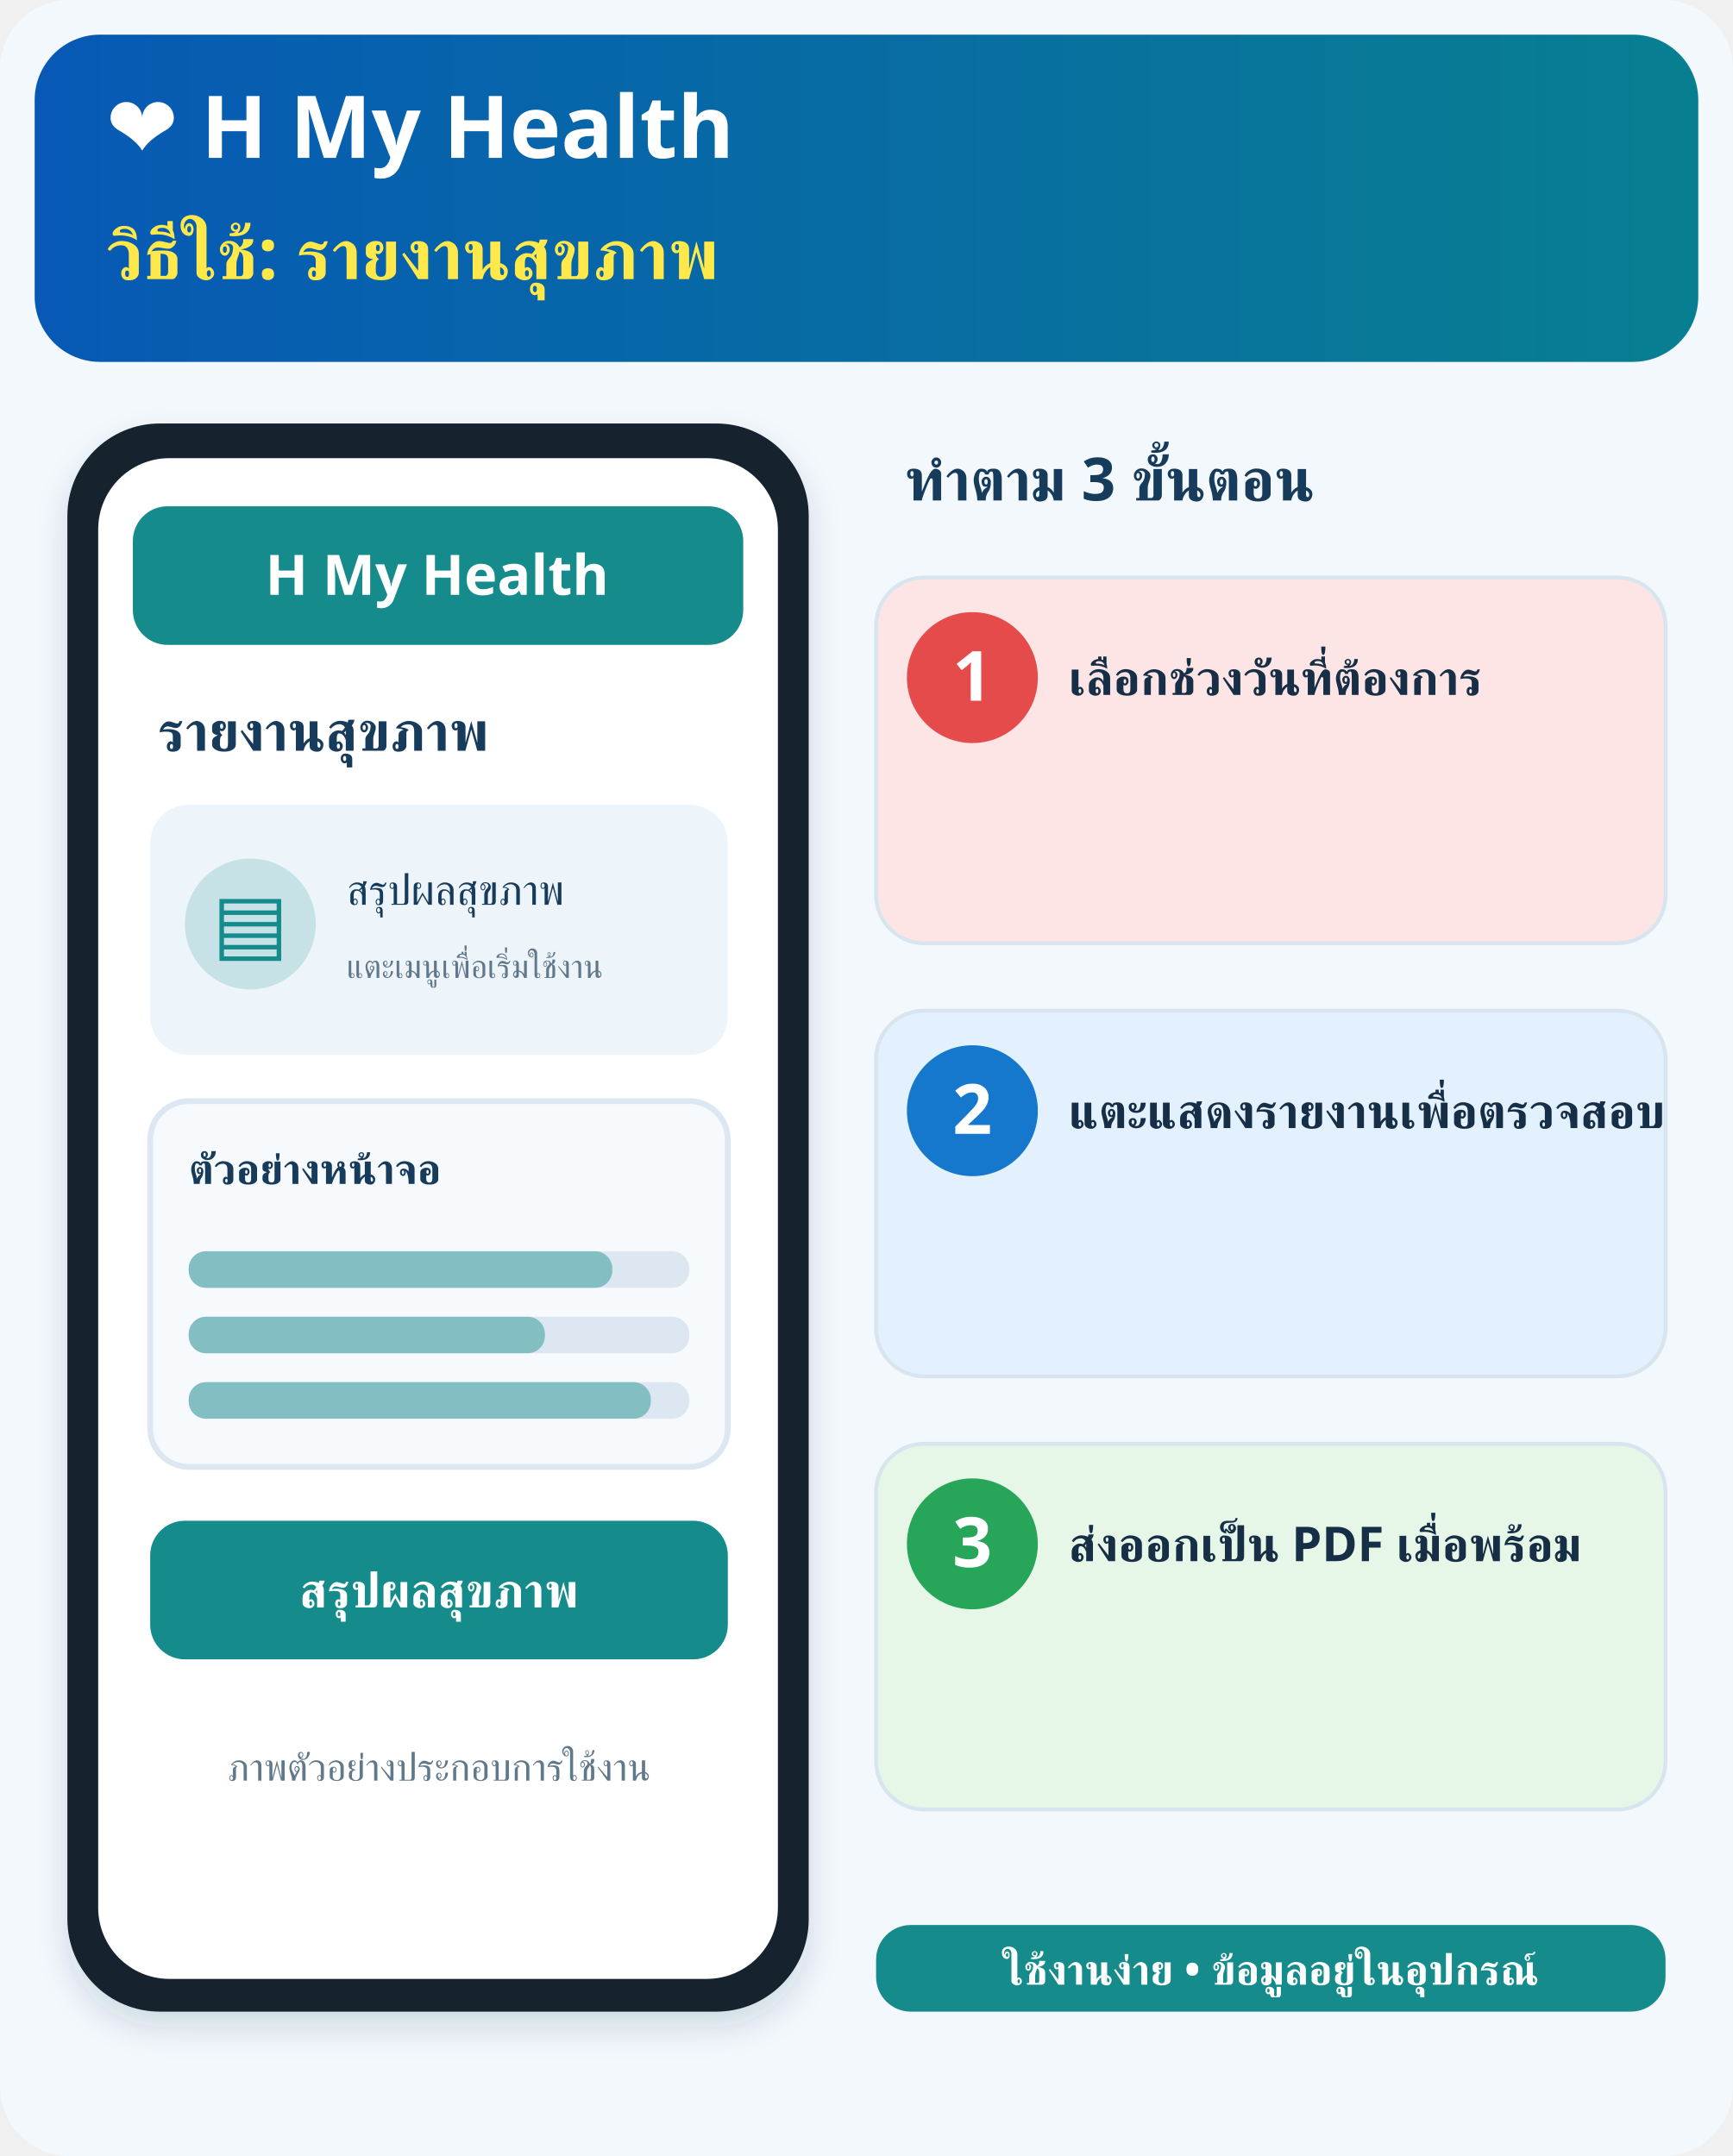
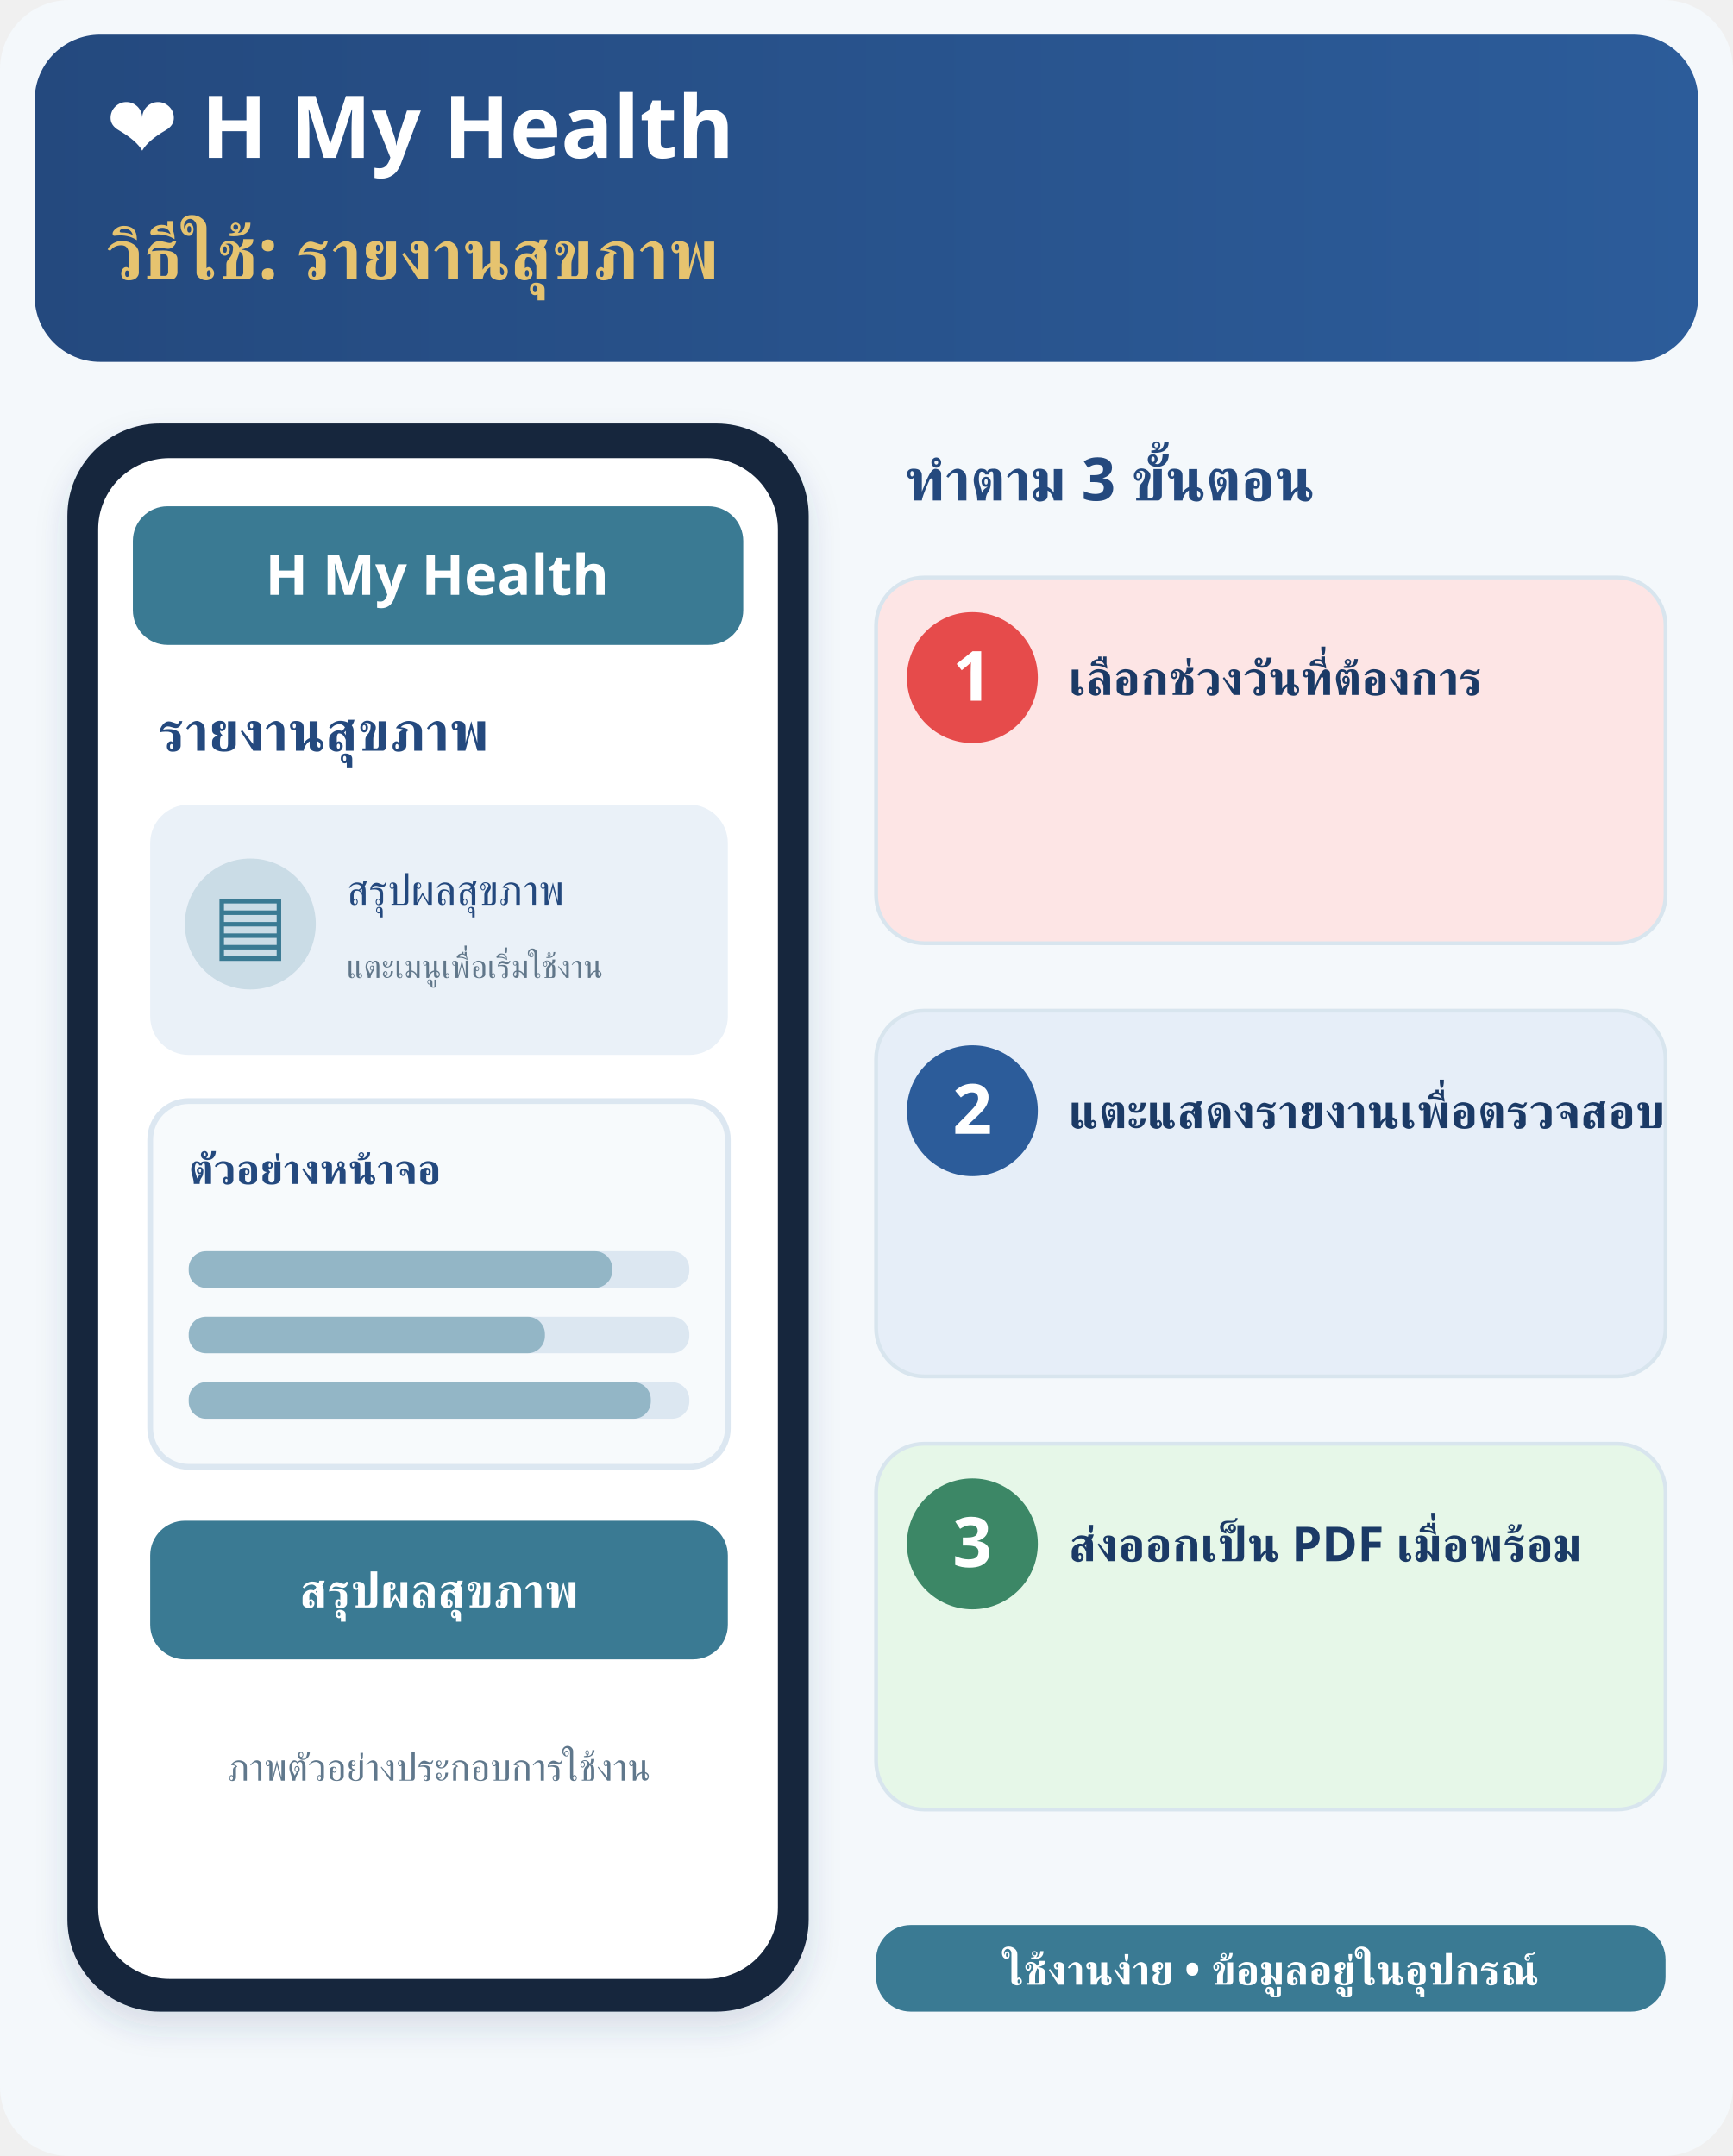
<svg xmlns="http://www.w3.org/2000/svg" width="900" height="1120" viewBox="0 0 900 1120">
  <defs>
    <linearGradient id="head" x1="0" y1="0" x2="1" y2="0">
-       <stop stop-color="#0759b5" />
-       <stop offset="1" stop-color="#087f91" />
+       <stop stop-color="#24497e" />
+       <stop offset="1" stop-color="#2c5c9a" />
    </linearGradient>
    <filter id="sh">
-       <feDropShadow dx="0" dy="8" stdDeviation="8" flood-color="#173b5b" flood-opacity=".15" />
+       <feDropShadow dx="0" dy="8" stdDeviation="8" flood-color="#24497e" flood-opacity=".15" />
    </filter>
  </defs>
-   <rect width="900" height="1120" rx="36" fill="#f3f8fc" />
+   <rect width="900" height="1120" rx="36" fill="#f4f8fb" />
  <rect x="18" y="18" width="864" height="170" rx="34" fill="url(#head)" />
  <text x="55" y="82" font-size="45" font-weight="bold" fill="#fff" font-family="sans-serif">❤️ H My Health</text>
-   <text x="55" y="145" font-size="37" font-weight="bold" fill="#ffe84a" font-family="sans-serif">วิธีใช้: รายงานสุขภาพ</text>
-   <rect x="35" y="220" width="385" height="825" rx="48" fill="#14202d" filter="url(#sh)" />
+   <text x="55" y="145" font-size="37" font-weight="bold" fill="#e6c36f" font-family="sans-serif">วิธีใช้: รายงานสุขภาพ</text>
+   <rect x="35" y="220" width="385" height="825" rx="48" fill="#16263d" filter="url(#sh)" />
  <rect x="51" y="238" width="353" height="790" rx="37" fill="#fff" />
-   <rect x="69" y="263" width="317" height="72" rx="18" fill="#168b8b" />
+   <rect x="69" y="263" width="317" height="72" rx="18" fill="#3a7a93" />
  <text x="227" y="309" text-anchor="middle" font-size="29" font-weight="bold" fill="#fff" font-family="sans-serif">H My Health</text>
-   <text x="82" y="390" font-size="29" font-weight="bold" fill="#173b5b" font-family="sans-serif">รายงานสุขภาพ</text>
-   <rect x="78" y="418" width="300" height="130" rx="20" fill="#edf5fb" />
-   <circle cx="130" cy="480" r="34" fill="#168b8b" opacity=".18" />
-   <text x="130" y="494" text-anchor="middle" font-size="42" fill="#168b8b" font-family="sans-serif">▤</text>
-   <text x="180" y="470" font-size="22" fill="#173b5b" font-family="sans-serif">สรุปผลสุขภาพ</text>
+   <text x="82" y="390" font-size="29" font-weight="bold" fill="#24497e" font-family="sans-serif">รายงานสุขภาพ</text>
+   <rect x="78" y="418" width="300" height="130" rx="20" fill="#eaf1f8" />
+   <circle cx="130" cy="480" r="34" fill="#3a7a93" opacity=".18" />
+   <text x="130" y="494" text-anchor="middle" font-size="42" fill="#3a7a93" font-family="sans-serif">▤</text>
+   <text x="180" y="470" font-size="22" fill="#24497e" font-family="sans-serif">สรุปผลสุขภาพ</text>
  <text x="180" y="508" font-size="17" fill="#61778a" font-family="sans-serif">แตะเมนูเพื่อเริ่มใช้งาน</text>
  <rect x="78" y="572" width="300" height="190" rx="20" fill="#f7fafc" stroke="#dce7f1" stroke-width="3" />
-   <text x="98" y="615" font-size="22" font-weight="bold" fill="#173b5b" font-family="sans-serif">ตัวอย่างหน้าจอ</text>
+   <text x="98" y="615" font-size="22" font-weight="bold" fill="#24497e" font-family="sans-serif">ตัวอย่างหน้าจอ</text>
  <rect x="98" y="650" width="260" height="19" rx="9" fill="#dce7f1" />
-   <rect x="98" y="650" width="220" height="19" rx="9" fill="#168b8b" opacity=".45" />
+   <rect x="98" y="650" width="220" height="19" rx="9" fill="#3a7a93" opacity=".45" />
  <rect x="98" y="684" width="260" height="19" rx="9" fill="#dce7f1" />
-   <rect x="98" y="684" width="185" height="19" rx="9" fill="#168b8b" opacity=".45" />
+   <rect x="98" y="684" width="185" height="19" rx="9" fill="#3a7a93" opacity=".45" />
  <rect x="98" y="718" width="260" height="19" rx="9" fill="#dce7f1" />
-   <rect x="98" y="718" width="240" height="19" rx="9" fill="#168b8b" opacity=".45" />
-   <rect x="78" y="790" width="300" height="72" rx="18" fill="#168b8b" />
+   <rect x="98" y="718" width="240" height="19" rx="9" fill="#3a7a93" opacity=".45" />
+   <rect x="78" y="790" width="300" height="72" rx="18" fill="#3a7a93" />
  <text x="228" y="835" text-anchor="middle" font-size="25" fill="#fff" font-weight="bold" font-family="sans-serif">สรุปผลสุขภาพ</text>
  <text x="228" y="925" text-anchor="middle" font-size="20" fill="#60788c" font-family="sans-serif">ภาพตัวอย่างประกอบการใช้งาน</text>
-   <text x="470" y="260" font-size="31" font-weight="bold" fill="#173b5b" font-family="sans-serif">ทำตาม 3 ขั้นตอน</text>
+   <text x="470" y="260" font-size="31" font-weight="bold" fill="#24497e" font-family="sans-serif">ทำตาม 3 ขั้นตอน</text>
  <rect x="455" y="300" width="410" height="190" rx="25" fill="#fde5e5" stroke="#d8e5ee" stroke-width="2" />
  <circle cx="505" cy="352" r="34" fill="#e64b4b" />
  <text x="505" y="364" text-anchor="middle" font-size="36" font-weight="bold" fill="#fff" font-family="sans-serif">1</text>
-   <text x="555" y="361" font-size="25" font-weight="bold" fill="#172f46" font-family="sans-serif">เลือกช่วงวันที่ต้องการ</text>
-   <rect x="455" y="525" width="410" height="190" rx="25" fill="#e3f1ff" stroke="#d8e5ee" stroke-width="2" />
-   <circle cx="505" cy="577" r="34" fill="#1678cc" />
+   <text x="555" y="361" font-size="25" font-weight="bold" fill="#1b3a66" font-family="sans-serif">เลือกช่วงวันที่ต้องการ</text>
+   <rect x="455" y="525" width="410" height="190" rx="25" fill="#e6eef8" stroke="#d8e5ee" stroke-width="2" />
+   <circle cx="505" cy="577" r="34" fill="#2c5c9a" />
  <text x="505" y="589" text-anchor="middle" font-size="36" font-weight="bold" fill="#fff" font-family="sans-serif">2</text>
-   <text x="555" y="586" font-size="25" font-weight="bold" fill="#172f46" font-family="sans-serif">แตะแสดงรายงานเพื่อตรวจสอบ</text>
+   <text x="555" y="586" font-size="25" font-weight="bold" fill="#1b3a66" font-family="sans-serif">แตะแสดงรายงานเพื่อตรวจสอบ</text>
  <rect x="455" y="750" width="410" height="190" rx="25" fill="#e6f7e8" stroke="#d8e5ee" stroke-width="2" />
-   <circle cx="505" cy="802" r="34" fill="#27a65a" />
+   <circle cx="505" cy="802" r="34" fill="#3c8766" />
  <text x="505" y="814" text-anchor="middle" font-size="36" font-weight="bold" fill="#fff" font-family="sans-serif">3</text>
-   <text x="555" y="811" font-size="25" font-weight="bold" fill="#172f46" font-family="sans-serif">ส่งออกเป็น PDF เมื่อพร้อม</text>
-   <rect x="455" y="1000" width="410" height="45" rx="18" fill="#168b8b" />
+   <text x="555" y="811" font-size="25" font-weight="bold" fill="#1b3a66" font-family="sans-serif">ส่งออกเป็น PDF เมื่อพร้อม</text>
+   <rect x="455" y="1000" width="410" height="45" rx="18" fill="#3a7a93" />
  <text x="660" y="1031" text-anchor="middle" font-size="22" fill="#fff" font-weight="bold" font-family="sans-serif">ใช้งานง่าย • ข้อมูลอยู่ในอุปกรณ์</text>
</svg>
